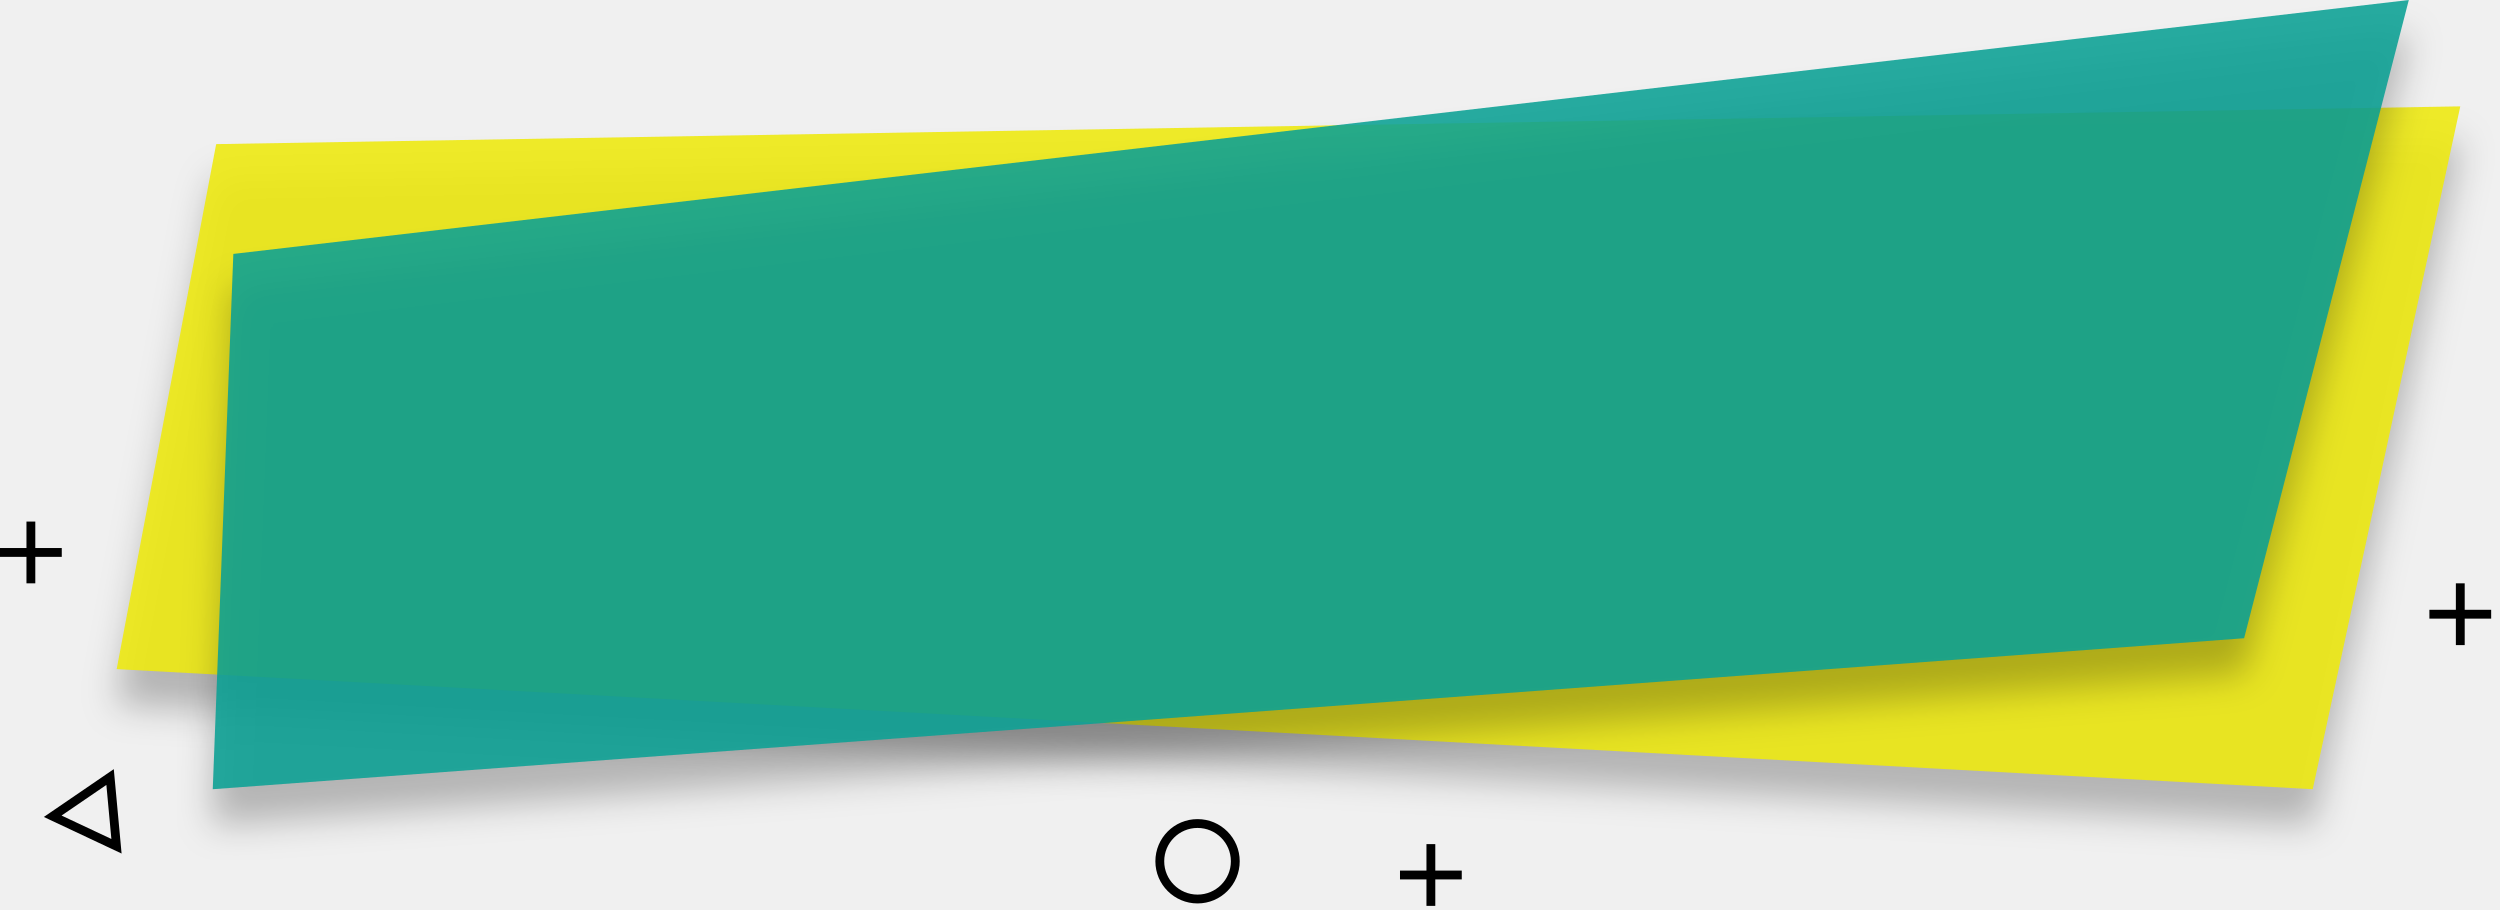
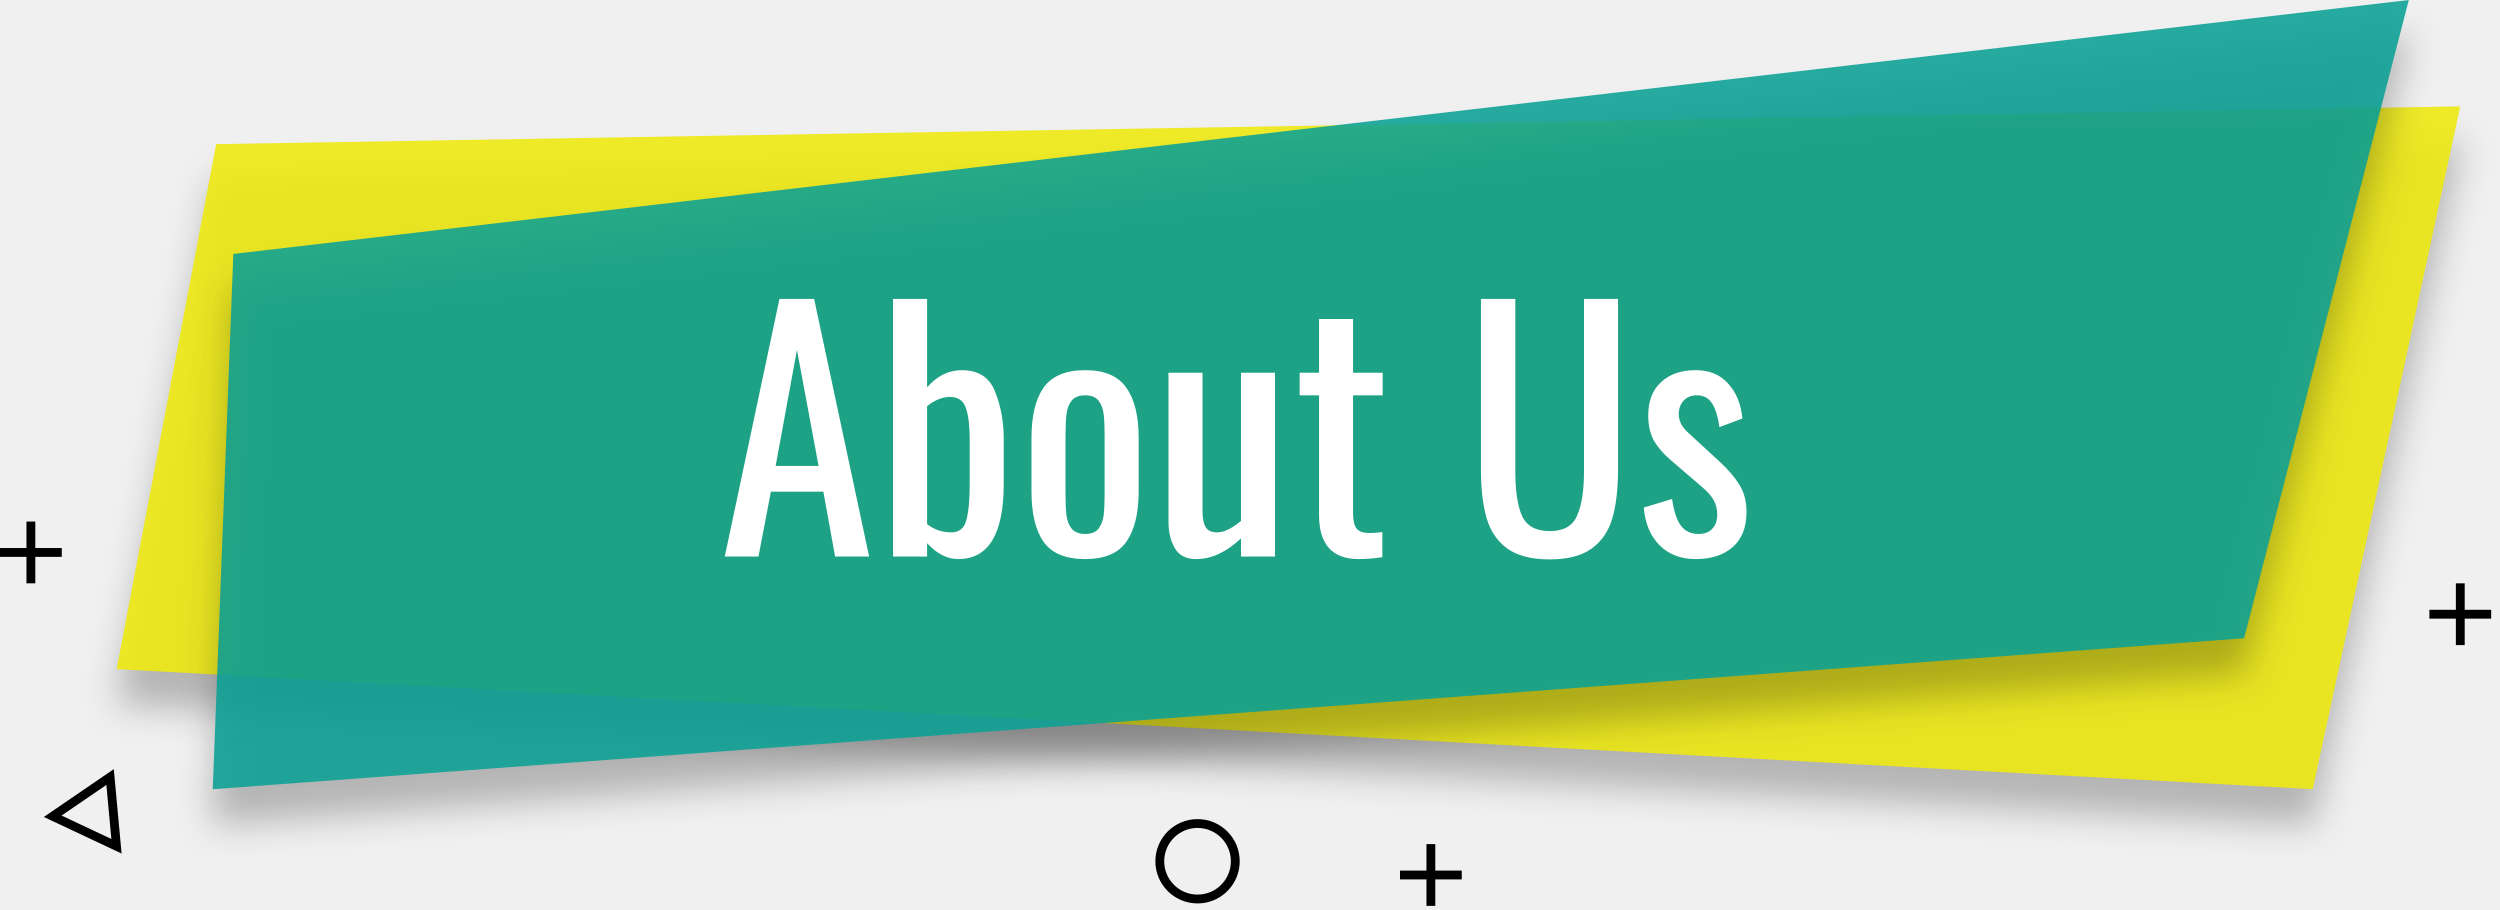
<svg xmlns="http://www.w3.org/2000/svg" width="283" height="103" viewBox="0 0 283 103" fill="none">
  <g filter="url(#filter0_d)">
    <path d="M278.504 12.041L24.471 16.314L13.207 75.744L261.802 89.339L278.504 12.041Z" fill="#EDE912" fill-opacity="0.9" />
  </g>
  <g filter="url(#filter1_d)">
    <path d="M272.678 0L26.413 28.744L24.083 89.339L254.033 72.248L272.678 0Z" fill="#0CA195" fill-opacity="0.88" />
  </g>
  <circle cx="135.562" cy="97.496" r="4.273" stroke="black" />
  <path d="M3.496 59.041V66.033" stroke="black" />
  <path d="M0 62.537H6.992" stroke="black" />
  <path d="M161.975 95.554V102.545" stroke="black" />
  <path d="M158.479 99.05H165.471" stroke="black" />
  <path d="M278.504 66.033V73.025" stroke="black" />
  <path d="M275.008 69.529H282" stroke="black" />
  <path d="M5.965 92.4L12.461 87.96L13.185 95.796L5.965 92.4Z" stroke="black" />
+   <path d="M88.235 33.84H92.159L98.387 63H94.535L93.203 55.656H87.263L85.859 63H82.043L88.235 33.84ZM92.663 52.74L90.215 39.6L87.803 52.74H92.663ZM108.474 63.288C107.226 63.288 106.05 62.688 104.946 61.488V63H101.094V33.84H104.946V43.848C106.074 42.552 107.382 41.904 108.87 41.904C110.766 41.904 112.026 42.72 112.65 44.352C113.298 45.96 113.622 47.748 113.622 49.716V54.756C113.622 60.444 111.906 63.288 108.474 63.288ZM107.682 60.264C108.57 60.264 109.134 59.82 109.374 58.932C109.638 58.02 109.77 56.628 109.77 54.756V49.716C109.77 48.18 109.626 47.004 109.338 46.188C109.05 45.348 108.45 44.928 107.538 44.928C106.698 44.928 105.834 45.276 104.946 45.972V59.328C105.738 59.952 106.65 60.264 107.682 60.264ZM122.848 63.288C120.64 63.288 119.068 62.64 118.132 61.344C117.22 60.024 116.764 58.116 116.764 55.62V49.572C116.764 47.076 117.22 45.18 118.132 43.884C119.068 42.564 120.64 41.904 122.848 41.904C125.032 41.904 126.58 42.564 127.492 43.884C128.428 45.18 128.896 47.076 128.896 49.572V55.62C128.896 58.116 128.428 60.024 127.492 61.344C126.58 62.64 125.032 63.288 122.848 63.288ZM122.848 60.444C123.544 60.444 124.048 60.24 124.36 59.832C124.672 59.424 124.864 58.92 124.936 58.32C125.008 57.72 125.044 56.904 125.044 55.872V49.356C125.044 48.324 125.008 47.508 124.936 46.908C124.864 46.284 124.672 45.768 124.36 45.36C124.048 44.952 123.544 44.748 122.848 44.748C122.152 44.748 121.636 44.952 121.3 45.36C120.988 45.768 120.796 46.284 120.724 46.908C120.652 47.508 120.616 48.324 120.616 49.356V55.872C120.616 56.904 120.652 57.72 120.724 58.32C120.796 58.92 120.988 59.424 121.3 59.832C121.636 60.24 122.152 60.444 122.848 60.444ZM135.405 63.288C134.277 63.288 133.473 62.88 132.993 62.064C132.513 61.248 132.273 60.24 132.273 59.04V42.192H136.125V57.888C136.125 58.68 136.245 59.28 136.485 59.688C136.725 60.072 137.157 60.264 137.781 60.264C138.549 60.264 139.449 59.832 140.481 58.968V42.192H144.333V63H140.481V60.948C138.825 62.508 137.133 63.288 135.405 63.288ZM153.816 63.288C150.816 63.288 149.316 61.632 149.316 58.32V44.748H147.12V42.192H149.316V36.108H153.168V42.192H156.516V44.748H153.168V58.068C153.168 58.908 153.3 59.496 153.564 59.832C153.828 60.168 154.332 60.336 155.076 60.336C155.556 60.336 156.024 60.3 156.48 60.228V63.072C155.52 63.216 154.632 63.288 153.816 63.288ZM175.421 63.324C173.381 63.324 171.785 62.916 170.633 62.1C169.505 61.284 168.725 60.144 168.293 58.68C167.861 57.216 167.645 55.38 167.645 53.172V33.84H171.533V53.352C171.533 55.56 171.785 57.24 172.289 58.392C172.817 59.544 173.861 60.12 175.421 60.12C176.981 60.12 178.013 59.544 178.517 58.392C179.045 57.24 179.309 55.56 179.309 53.352V33.84H183.161V53.172C183.161 55.38 182.945 57.216 182.513 58.68C182.081 60.144 181.301 61.284 180.173 62.1C179.045 62.916 177.461 63.324 175.421 63.324ZM191.944 63.288C190.264 63.288 188.896 62.76 187.84 61.704C186.808 60.648 186.22 59.232 186.076 57.456L189.28 56.484C189.472 57.828 189.796 58.824 190.252 59.472C190.732 60.12 191.404 60.444 192.268 60.444C192.94 60.444 193.456 60.252 193.816 59.868C194.2 59.46 194.392 58.92 194.392 58.248C194.392 57.648 194.26 57.108 193.996 56.628C193.732 56.148 193.3 55.656 192.7 55.152L189.136 52.092C188.32 51.396 187.684 50.664 187.228 49.896C186.796 49.104 186.58 48.144 186.58 47.016C186.58 45.408 187.06 44.16 188.02 43.272C188.98 42.36 190.288 41.904 191.944 41.904C193.528 41.904 194.764 42.42 195.652 43.452C196.564 44.46 197.092 45.768 197.236 47.376L194.644 48.348C194.476 47.172 194.2 46.284 193.816 45.684C193.432 45.06 192.856 44.748 192.088 44.748C191.464 44.748 190.96 44.952 190.576 45.36C190.216 45.768 190.036 46.272 190.036 46.872C190.036 47.64 190.384 48.336 191.08 48.96L194.752 52.344C195.688 53.208 196.408 54.06 196.912 54.9C197.44 55.74 197.704 56.76 197.704 57.96C197.704 59.688 197.188 61.008 196.156 61.92C195.124 62.832 193.72 63.288 191.944 63.288Z" fill="white" />
  <defs>
    <filter id="filter0_d" x="9.207" y="12.041" width="273.298" height="85.297" filterUnits="userSpaceOnUse" color-interpolation-filters="sRGB">
      <feFlood flood-opacity="0" result="BackgroundImageFix" />
      <feColorMatrix in="SourceAlpha" type="matrix" values="0 0 0 0 0 0 0 0 0 0 0 0 0 0 0 0 0 0 127 0" />
      <feOffset dy="4" />
      <feGaussianBlur stdDeviation="2" />
      <feColorMatrix type="matrix" values="0 0 0 0 0 0 0 0 0 0 0 0 0 0 0 0 0 0 0.25 0" />
      <feBlend mode="normal" in2="BackgroundImageFix" result="effect1_dropShadow" />
      <feBlend mode="normal" in="SourceGraphic" in2="effect1_dropShadow" result="shape" />
    </filter>
    <filter id="filter1_d" x="20.083" y="0" width="256.595" height="97.339" filterUnits="userSpaceOnUse" color-interpolation-filters="sRGB">
      <feFlood flood-opacity="0" result="BackgroundImageFix" />
      <feColorMatrix in="SourceAlpha" type="matrix" values="0 0 0 0 0 0 0 0 0 0 0 0 0 0 0 0 0 0 127 0" />
      <feOffset dy="4" />
      <feGaussianBlur stdDeviation="2" />
      <feColorMatrix type="matrix" values="0 0 0 0 0 0 0 0 0 0 0 0 0 0 0 0 0 0 0.25 0" />
      <feBlend mode="normal" in2="BackgroundImageFix" result="effect1_dropShadow" />
      <feBlend mode="normal" in="SourceGraphic" in2="effect1_dropShadow" result="shape" />
    </filter>
  </defs>
</svg>
